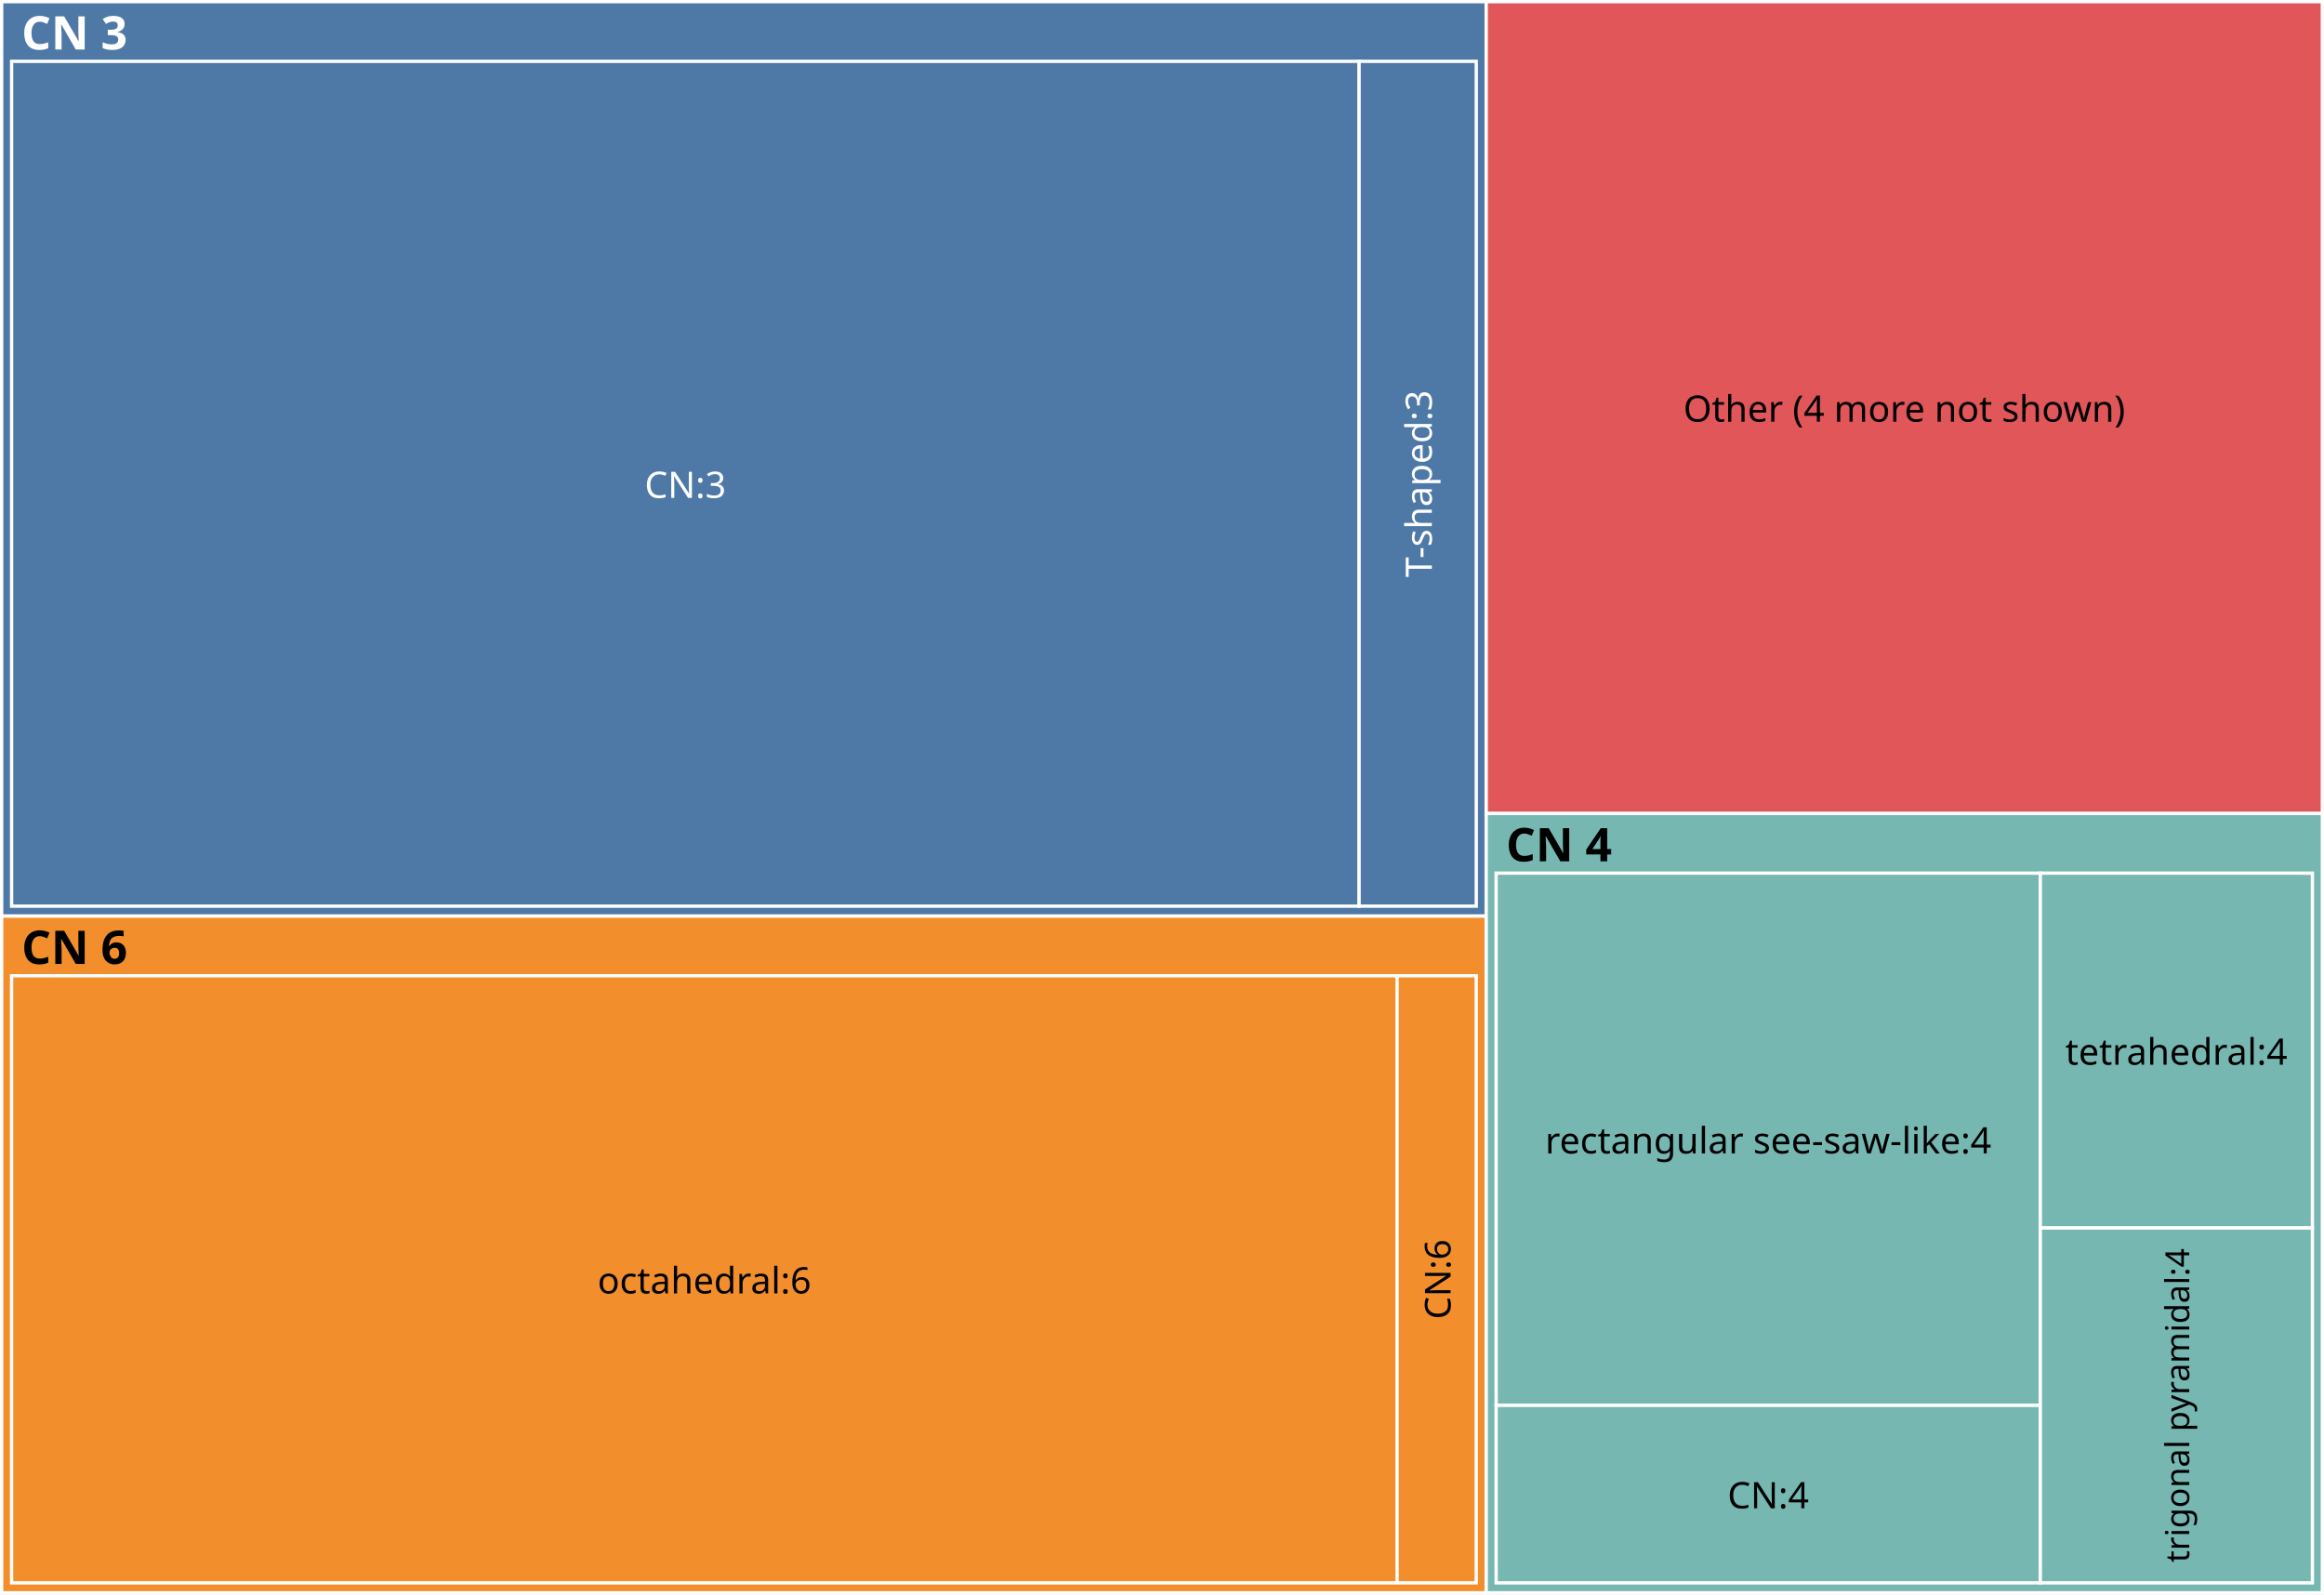
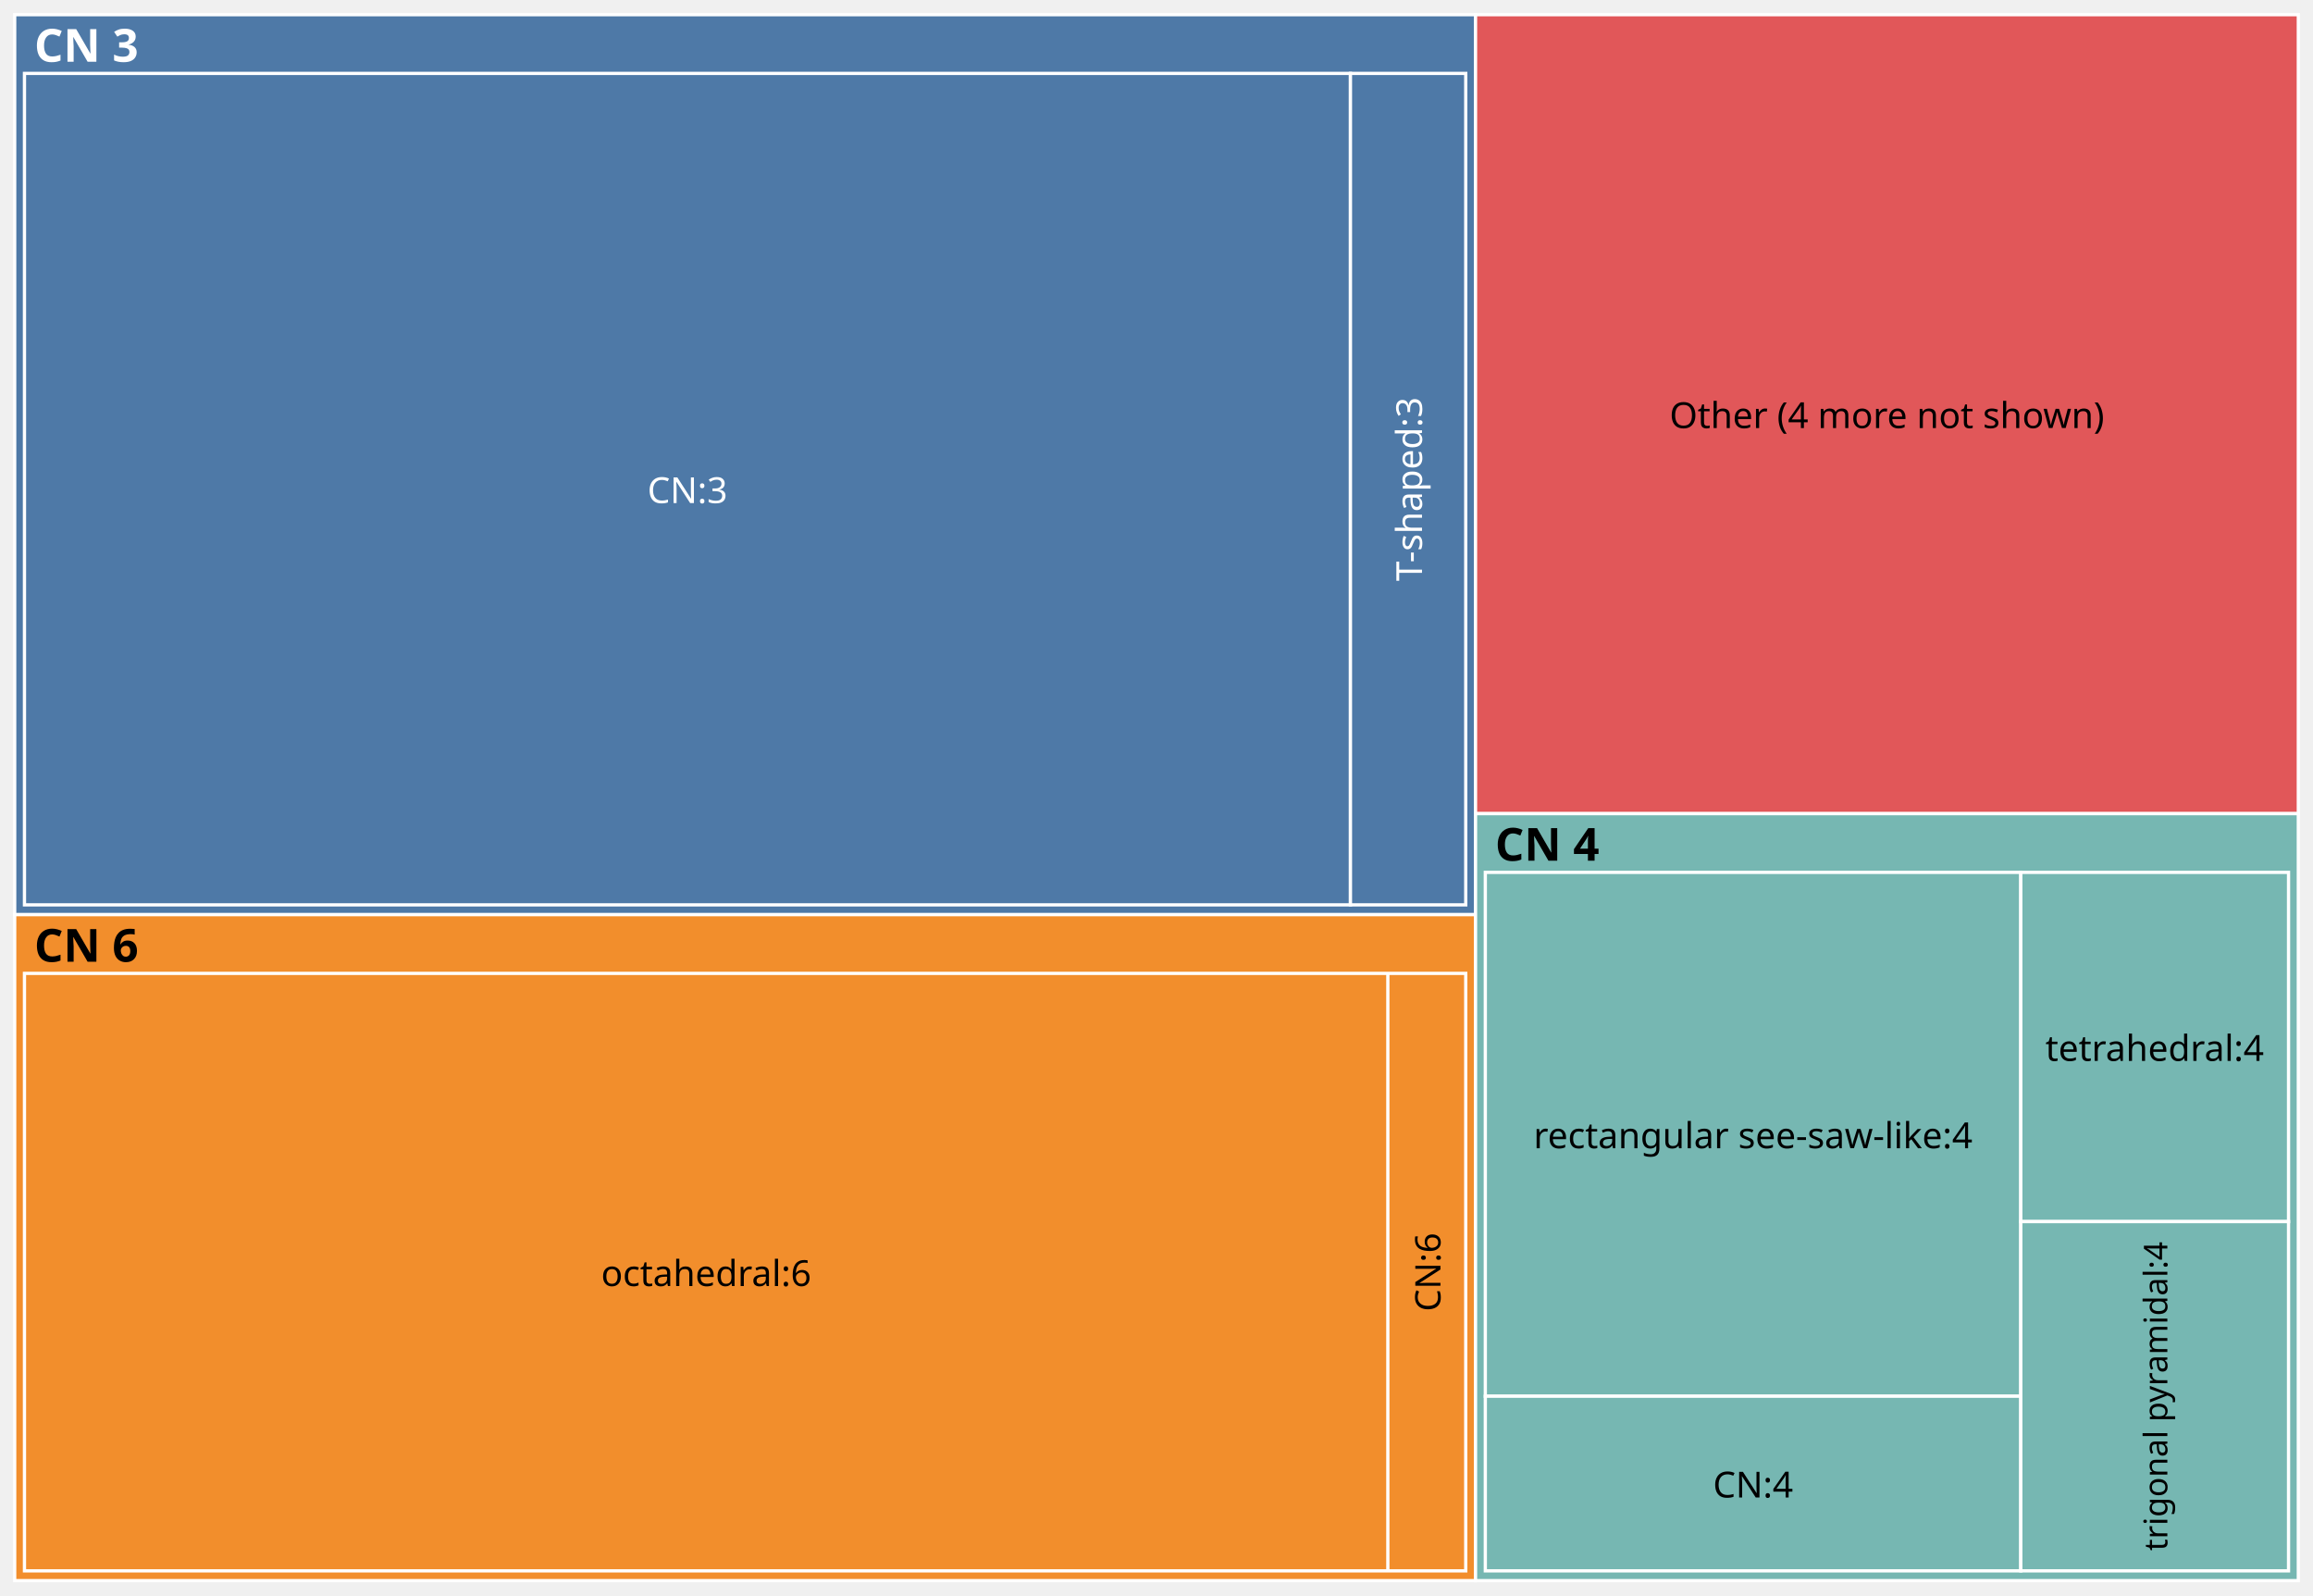
- <svg xmlns="http://www.w3.org/2000/svg" width="701" height="481" fill="#374151" font-family="system-ui, sans-serif" font-size="11" viewBox="-0.5 -0.5 701 481">
+ <svg xmlns="http://www.w3.org/2000/svg" width="709" height="489" fill="gray" font-family="system-ui, sans-serif" font-size="11" viewBox="-4.5 -4.5 709 489">
  <defs>
    <clipPath id="a">
      <path d="M1 1h445.79v16H1z" />
    </clipPath>
    <clipPath id="b">
      <path d="M4 19h404.45v252.86H4z" />
    </clipPath>
    <clipPath id="c">
      <path d="M410.45 19h33.34v252.86h-33.34z" />
    </clipPath>
    <clipPath id="d">
      <path d="M1 276.86h445.79v16H1z" />
    </clipPath>
    <clipPath id="e">
      <path d="M4 294.86h415.91V476H4z" />
    </clipPath>
    <clipPath id="f">
      <path d="M421.91 294.86h21.88V476h-21.88z" />
    </clipPath>
    <clipPath id="g">
      <path d="M448.79 1H699v242.9H448.79z" />
    </clipPath>
    <clipPath id="h">
      <path d="M448.79 245.9H699v16H448.79z" />
    </clipPath>
    <clipPath id="i">
      <path d="M451.79 263.9h162.14v158.58H451.79z" />
    </clipPath>
    <clipPath id="j">
      <path d="M451.79 424.47h162.14V476H451.79z" />
    </clipPath>
    <clipPath id="k">
      <path d="M615.93 263.9H696v105.05h-80.07z" />
    </clipPath>
    <clipPath id="l">
      <path d="M615.93 370.95H696V476h-80.07z" />
    </clipPath>
  </defs>
  <g stroke="#fff" class="cells">
    <path fill="#4e79a7" d="M0 0h447.79v275.86H0z" />
    <path fill="#4e79a7" d="M3 18h406.45v254.86H3z" />
    <path fill="#4e79a7" d="M409.45 18h35.34v254.86h-35.34z" />
    <path fill="#f28e2c" d="M0 275.86h447.79V480H0z" />
    <path fill="#f28e2c" d="M3 293.86h417.91V477H3zm417.91 0h23.88V477h-23.88z" />
    <path fill="#e15759" d="M447.79 0H700v244.9H447.79z" />
    <path fill="#76b7b2" d="M447.79 244.9H700V480H447.79z" />
    <path fill="#76b7b2" d="M450.79 262.9h164.14v160.58H450.79z" />
    <path fill="#76b7b2" d="M450.79 423.47h164.14V477H450.79zM614.93 262.9H697v107.05h-82.07z" />
    <path fill="#76b7b2" d="M614.93 369.95H697V477h-82.07z" />
  </g>
  <g clip-path="url(#a)">
    <text x="6" y="9" fill="#fff" class="cell-label header" dominant-baseline="central" font-size="14" font-weight="600">
      <tspan x="6" y="9">CN 3</tspan>
    </text>
  </g>
  <g clip-path="url(#b)">
    <text x="206.23" y="145.43" fill="#fff" class="cell-label" dominant-baseline="central" text-anchor="middle">
      <tspan x="206.23" y="145.43">CN:3</tspan>
    </text>
  </g>
  <g clip-path="url(#c)">
    <text x="427.12" y="145.43" fill="#fff" class="cell-label" dominant-baseline="central" text-anchor="middle" transform="rotate(-90 427.12 145.43)">
      <tspan x="427.12" y="145.43">T-shaped:3</tspan>
    </text>
  </g>
  <g clip-path="url(#d)">
    <text x="6" y="284.86" fill="#000" class="cell-label header" dominant-baseline="central" font-size="14" font-weight="600">
      <tspan x="6" y="284.86">CN 6</tspan>
    </text>
  </g>
  <g clip-path="url(#e)">
    <text x="211.96" y="385.43" fill="#000" class="cell-label" dominant-baseline="central" text-anchor="middle">
      <tspan x="211.96" y="385.43">octahedral:6</tspan>
    </text>
  </g>
  <g clip-path="url(#f)">
    <text x="432.85" y="385.43" fill="#000" class="cell-label" dominant-baseline="central" font-size="10.8" text-anchor="middle" transform="rotate(-90 432.85 385.43)">
      <tspan x="432.85" y="385.43">CN:6</tspan>
    </text>
  </g>
  <g clip-path="url(#g)">
    <text x="573.9" y="122.45" fill="#000" class="cell-label" dominant-baseline="central" text-anchor="middle">
      <tspan x="573.9" y="122.45">Other (4 more not shown)</tspan>
    </text>
  </g>
  <g clip-path="url(#h)">
    <text x="453.79" y="253.9" fill="#000" class="cell-label header" dominant-baseline="central" font-size="14" font-weight="600">
      <tspan x="453.79" y="253.9">CN 4</tspan>
    </text>
  </g>
  <g clip-path="url(#i)">
    <text x="532.86" y="343.19" fill="#000" class="cell-label" dominant-baseline="central" text-anchor="middle">
      <tspan x="532.86" y="343.19">rectangular see-saw-like:4</tspan>
    </text>
  </g>
  <g clip-path="url(#j)">
    <text x="532.86" y="450.24" fill="#000" class="cell-label" dominant-baseline="central" text-anchor="middle">
      <tspan x="532.86" y="450.24">CN:4</tspan>
    </text>
  </g>
  <g clip-path="url(#k)">
    <text x="655.97" y="316.42" fill="#000" class="cell-label" dominant-baseline="central" text-anchor="middle">
      <tspan x="655.97" y="316.42">tetrahedral:4</tspan>
    </text>
  </g>
  <g clip-path="url(#l)">
    <text x="655.97" y="423.47" fill="#000" class="cell-label" dominant-baseline="central" font-size="10" text-anchor="middle" transform="rotate(-90 655.97 423.47)">
      <tspan x="655.97" y="423.47">trigonal pyramidal:4</tspan>
    </text>
  </g>
</svg>
